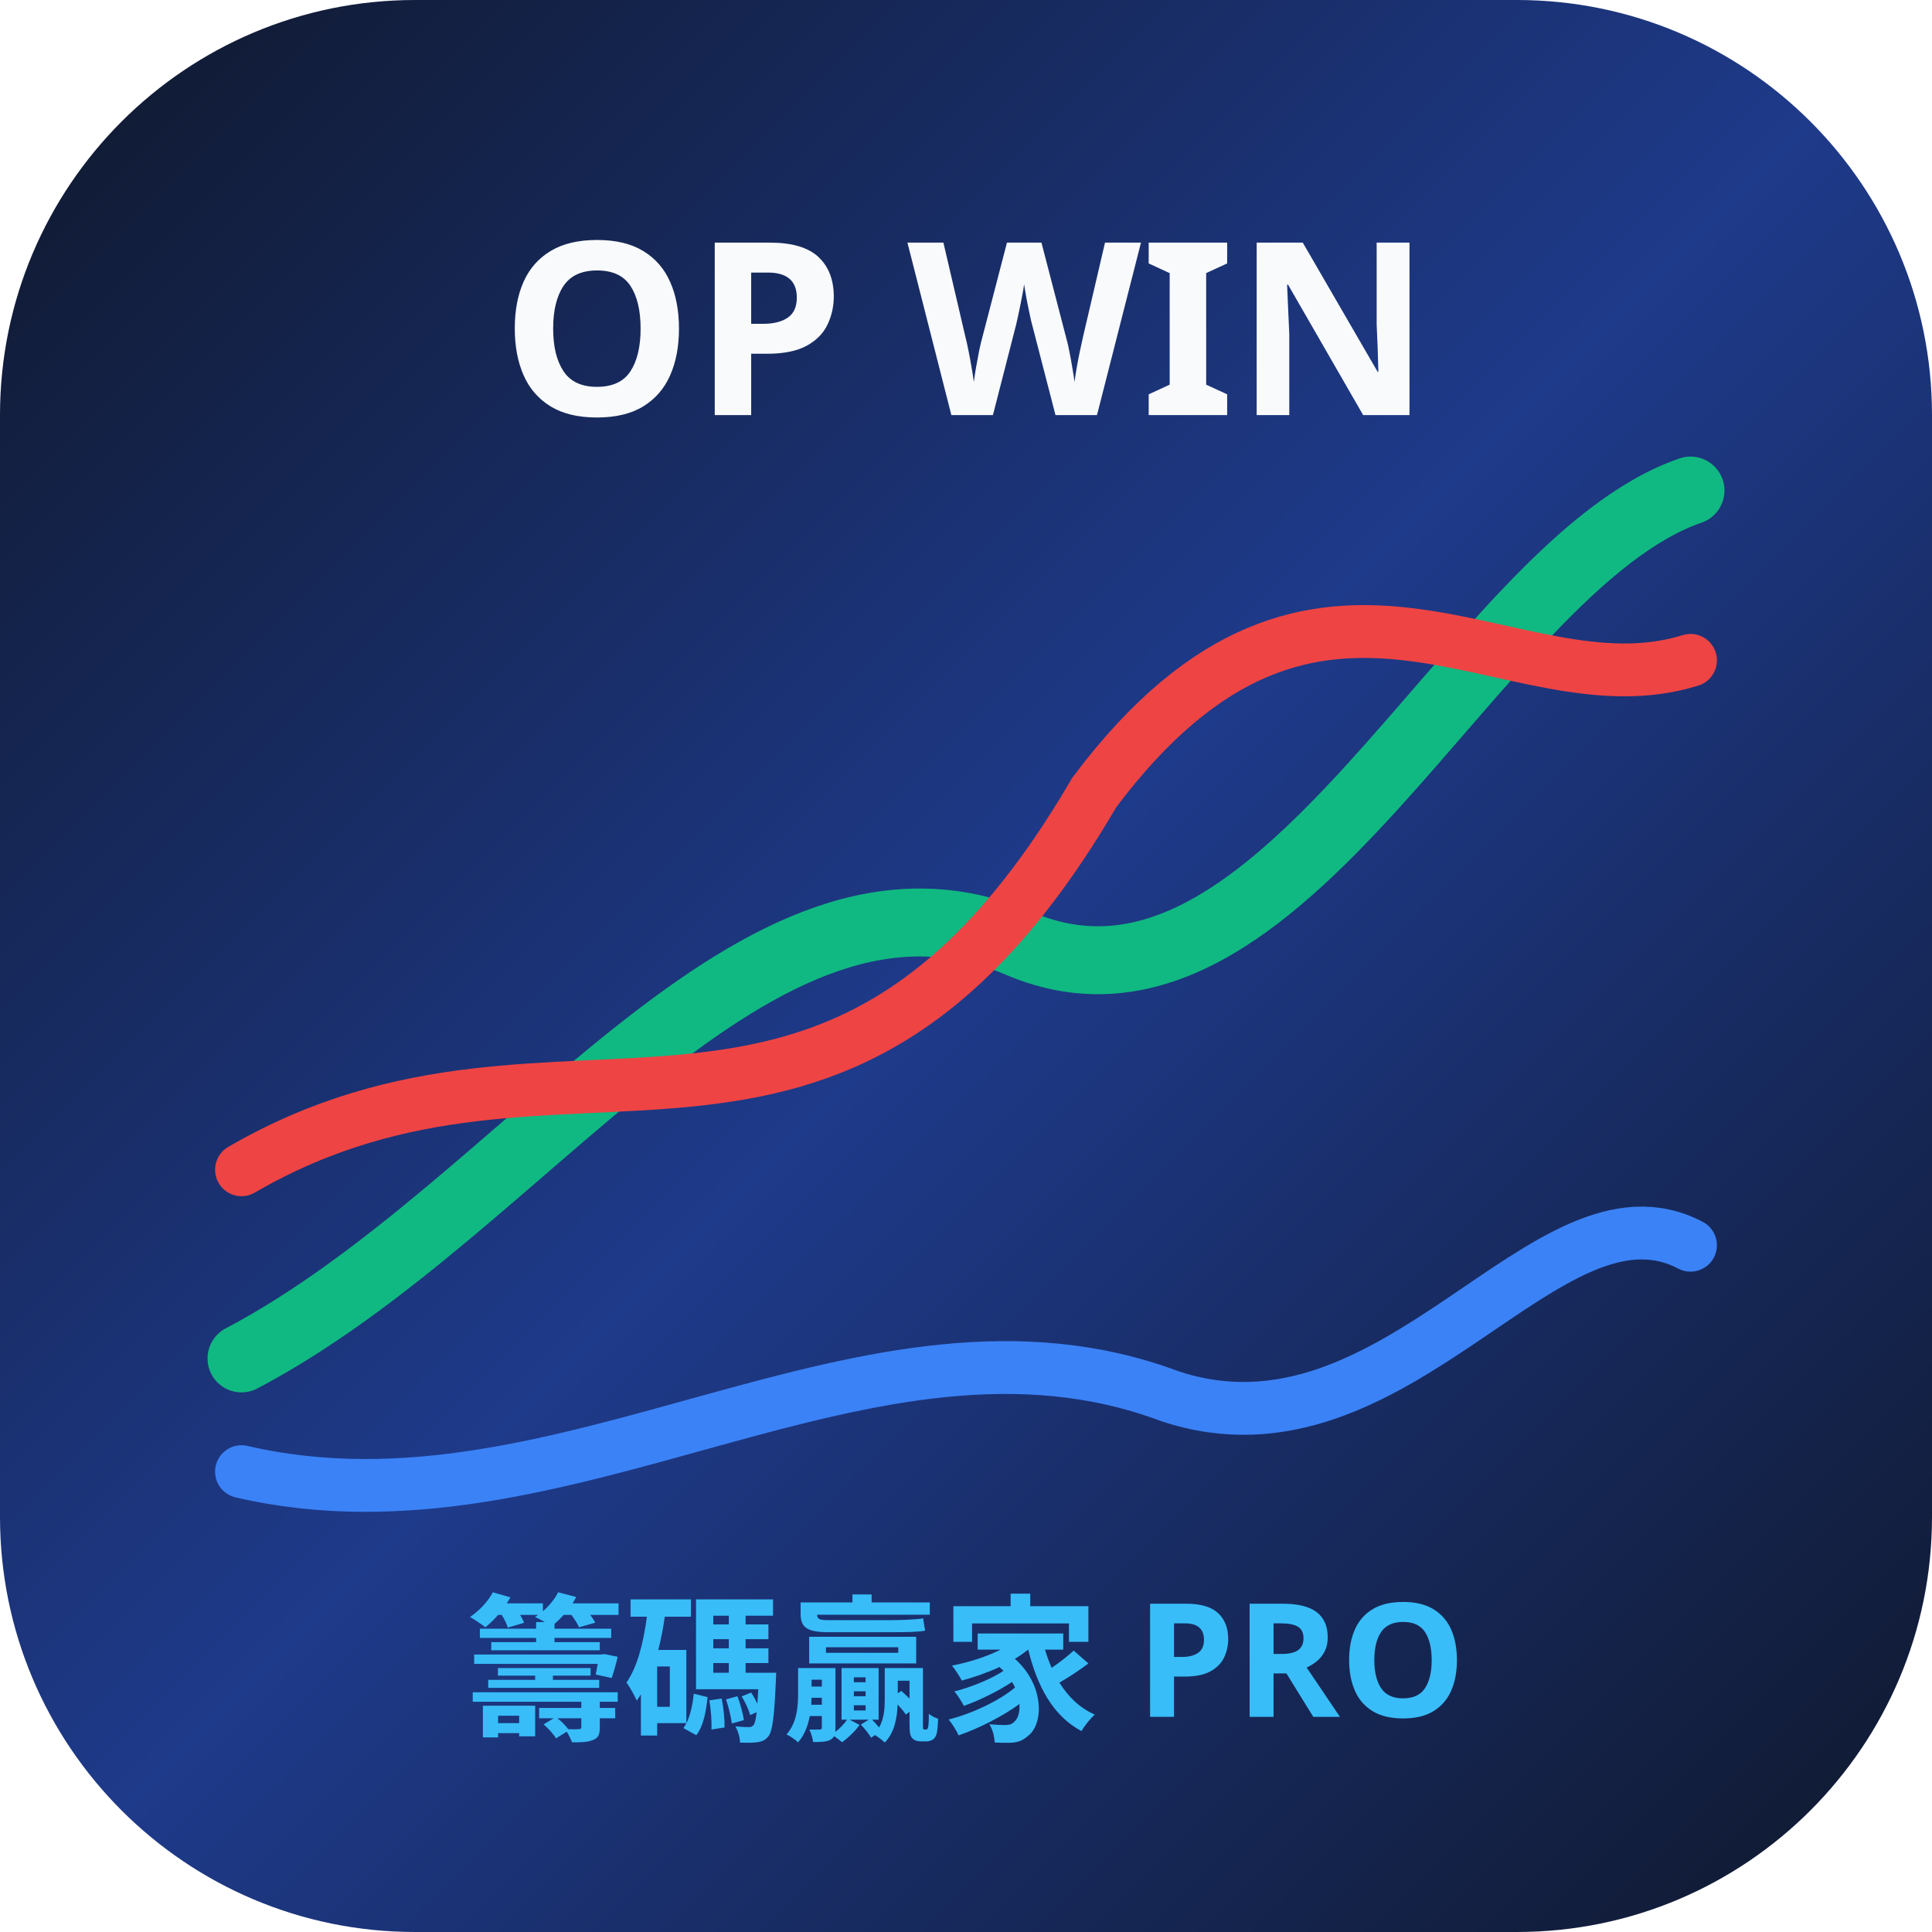
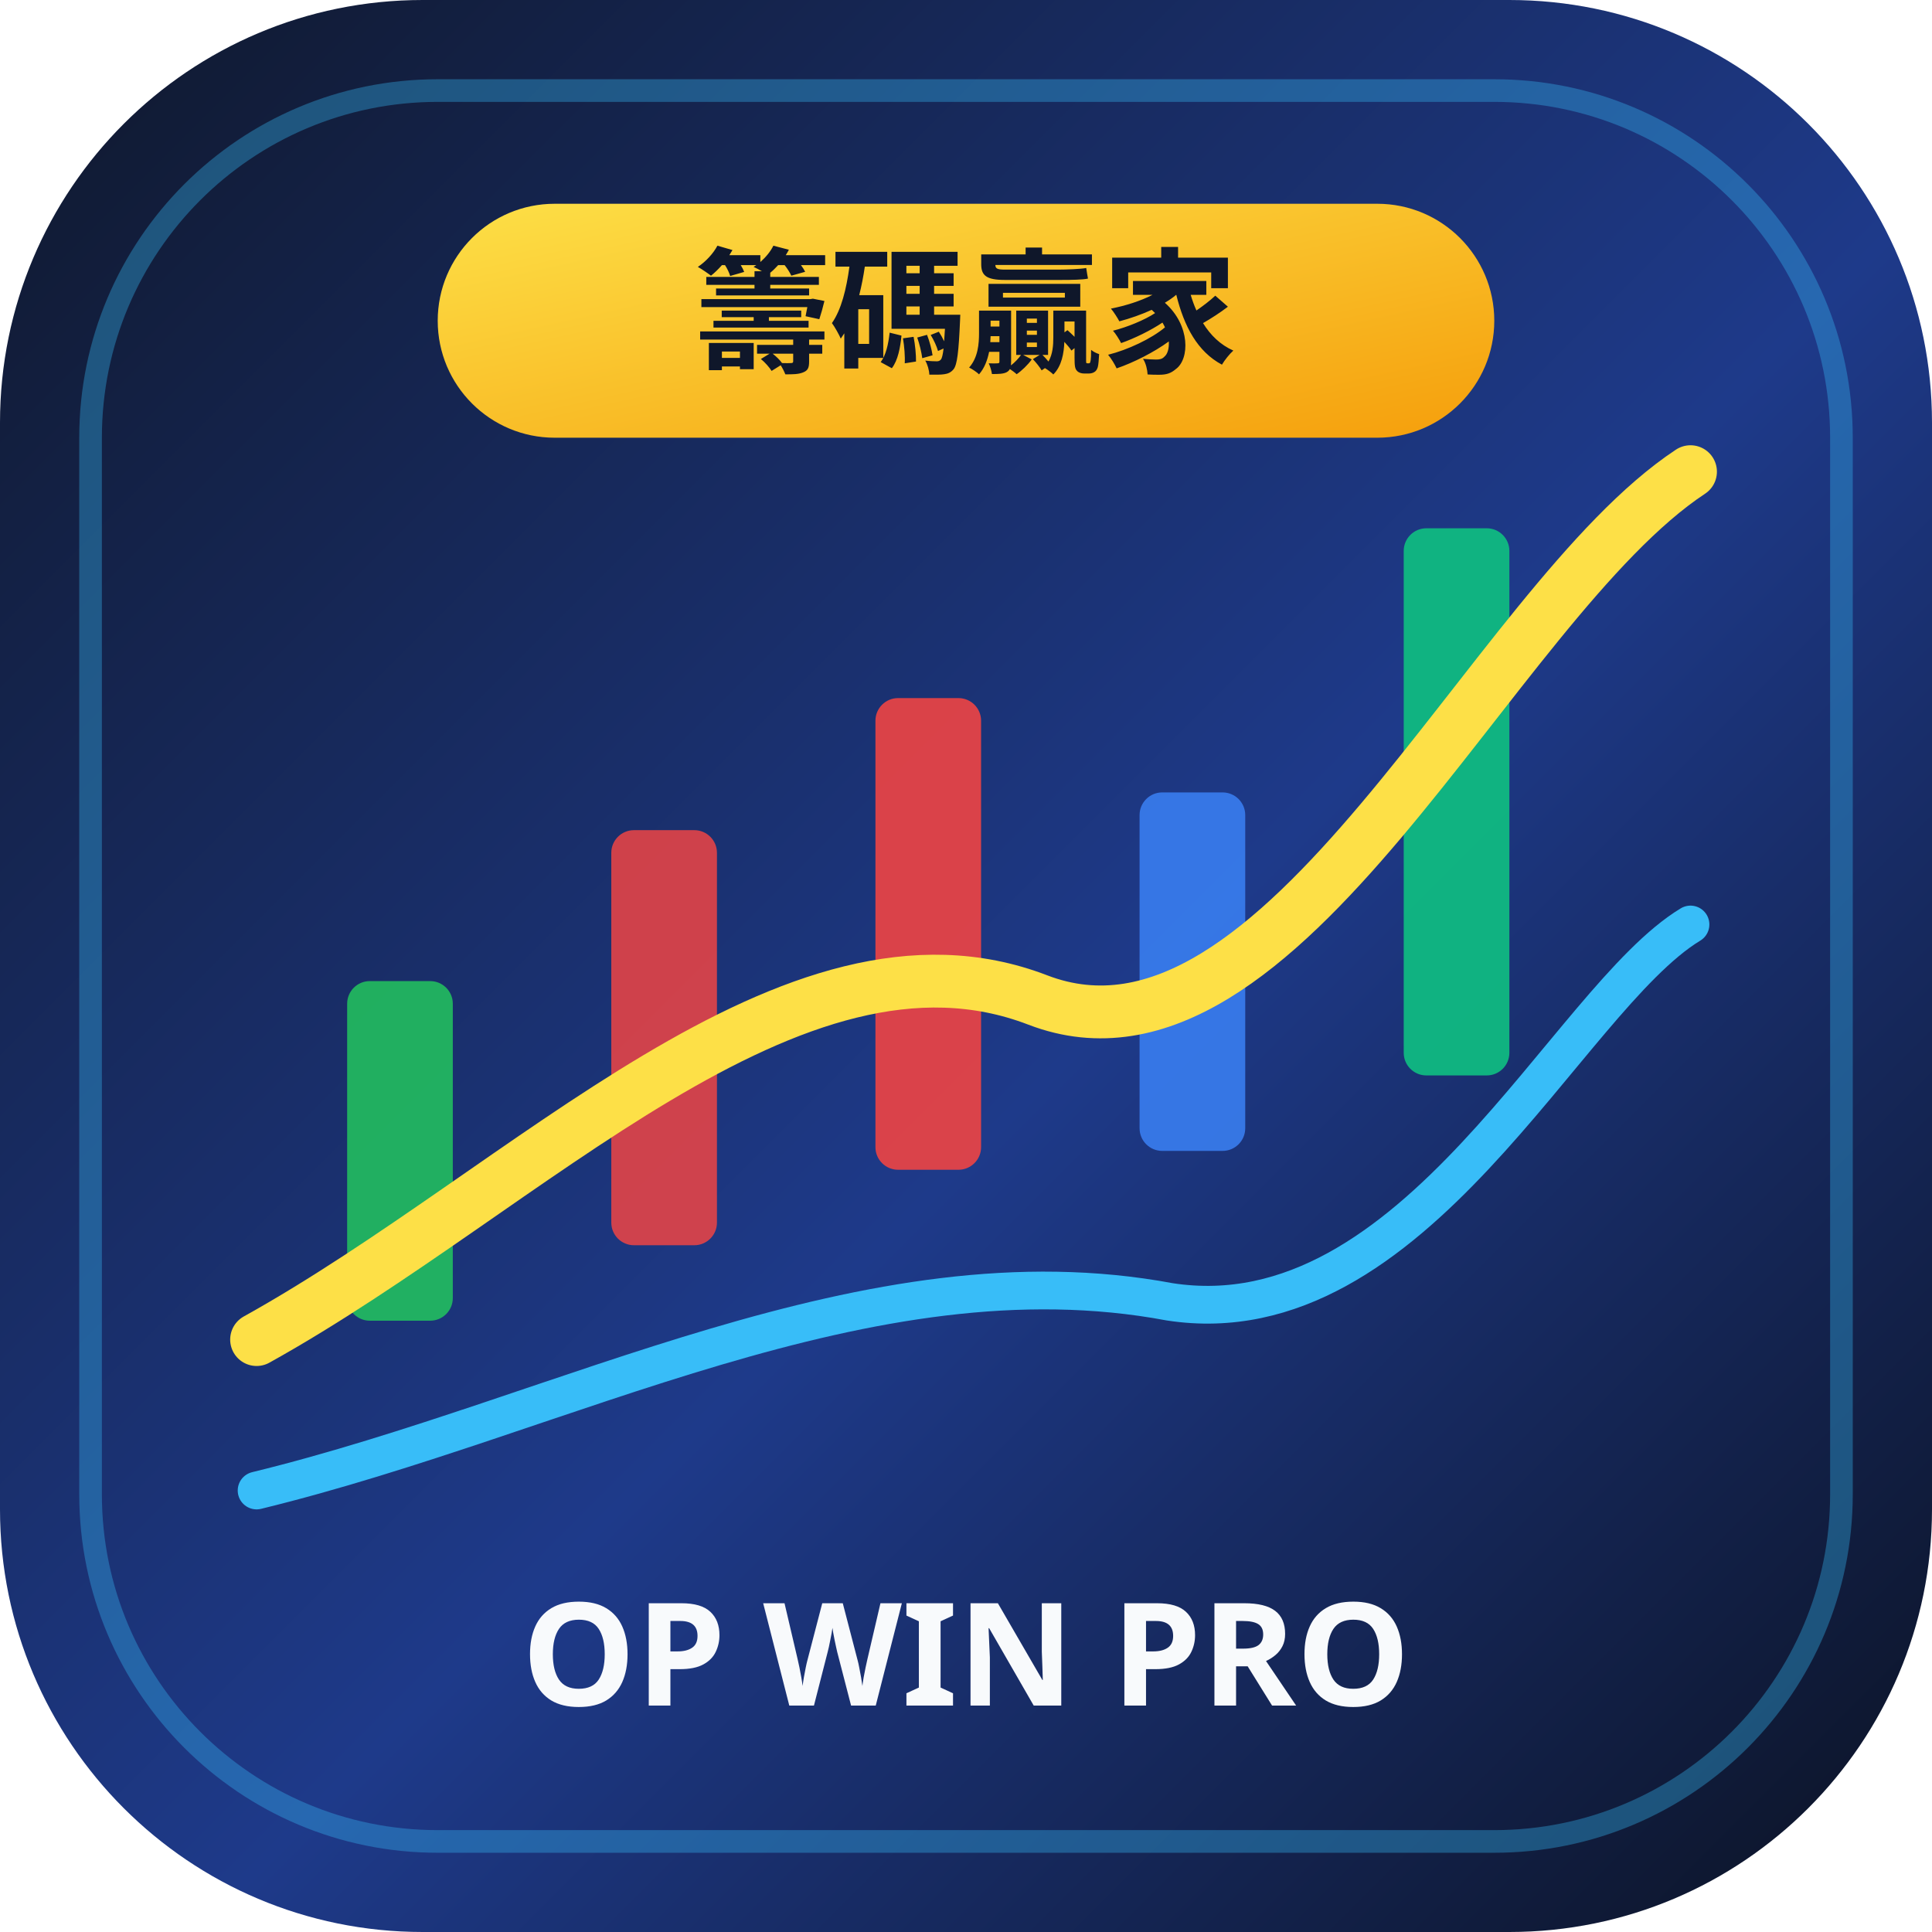
<svg xmlns="http://www.w3.org/2000/svg" viewBox="0 0 512 512">
  <defs>
    <linearGradient id="bg" x1="0%" y1="0%" x2="100%" y2="100%">
      <stop offset="0%" stop-color="#0f172a" />
-       <stop offset="50%" stop-color="#1e3a8a" />
-       <stop offset="100%" stop-color="#0f172a" />
+       <stop offset="55%" stop-color="#1e3a8a" />
+       <stop offset="100%" stop-color="#0b1120" />
+     </linearGradient>
+     <linearGradient id="gold" x1="0%" y1="0%" x2="100%" y2="100%">
+       <stop offset="0%" stop-color="#fde047" />
+       <stop offset="100%" stop-color="#f59e0b" />
    </linearGradient>
  </defs>
-   <rect width="512" height="512" rx="110" fill="url(#bg)" />
-   <path d="M64 360 C140 320 200 220 270 250 C340 280 390 150 448 130" fill="none" stroke="#10b981" stroke-width="18" stroke-linecap="round" />
-   <path d="M64 310 C150 260 220 330 290 210 C350 130 400 190 448 175" fill="none" stroke="#ef4444" stroke-width="14" stroke-linecap="round" />
-   <path d="M64 390 C150 410 230 340 310 370 C370 390 410 310 448 330" fill="none" stroke="#3b82f6" stroke-width="14" stroke-linecap="round" />
-   <text x="256" y="110" font-family="sans-serif" font-size="64" font-weight="900" fill="#f8fafc" text-anchor="middle">OP WIN</text>
-   <text x="256" y="458" font-family="sans-serif" font-size="42" font-weight="700" fill="#38bdf8" text-anchor="middle">籌碼贏家 PRO</text>
+   <rect width="512" height="512" rx="112" fill="url(#bg)" />
+   <rect x="24" y="24" width="464" height="464" rx="92" fill="none" stroke="#38bdf8" stroke-opacity="0.35" stroke-width="6" />
+   <rect x="92" y="260" width="28" height="90" rx="6" fill="#22c55e" fill-opacity="0.85" />
+   <rect x="162" y="220" width="28" height="110" rx="6" fill="#ef4444" fill-opacity="0.85" />
+   <rect x="232" y="185" width="28" height="125" rx="6" fill="#ef4444" fill-opacity="0.9" />
+   <rect x="302" y="210" width="28" height="95" rx="6" fill="#3b82f6" fill-opacity="0.85" />
+   <rect x="372" y="140" width="28" height="145" rx="6" fill="#10b981" fill-opacity="0.95" />
+   <path d="M68 355 C140 315 210 240 275 265 C340 290 395 160 448 125" fill="none" stroke="#fde047" stroke-width="14" stroke-linecap="round" />
+   <path d="M68 395 C150 375 230 330 310 345 C375 355 415 265 448 245" fill="none" stroke="#38bdf8" stroke-width="10" stroke-linecap="round" />
+   <rect x="116" y="54" width="280" height="62" rx="31" fill="url(#gold)" />
+   <text x="256" y="96" font-family="sans-serif" font-size="36" font-weight="900" fill="#0f172a" text-anchor="middle">籌碼贏家</text>
+   <text x="256" y="452" font-family="sans-serif" font-size="38" font-weight="800" fill="#f8fafc" text-anchor="middle">OP WIN PRO</text>
</svg>
